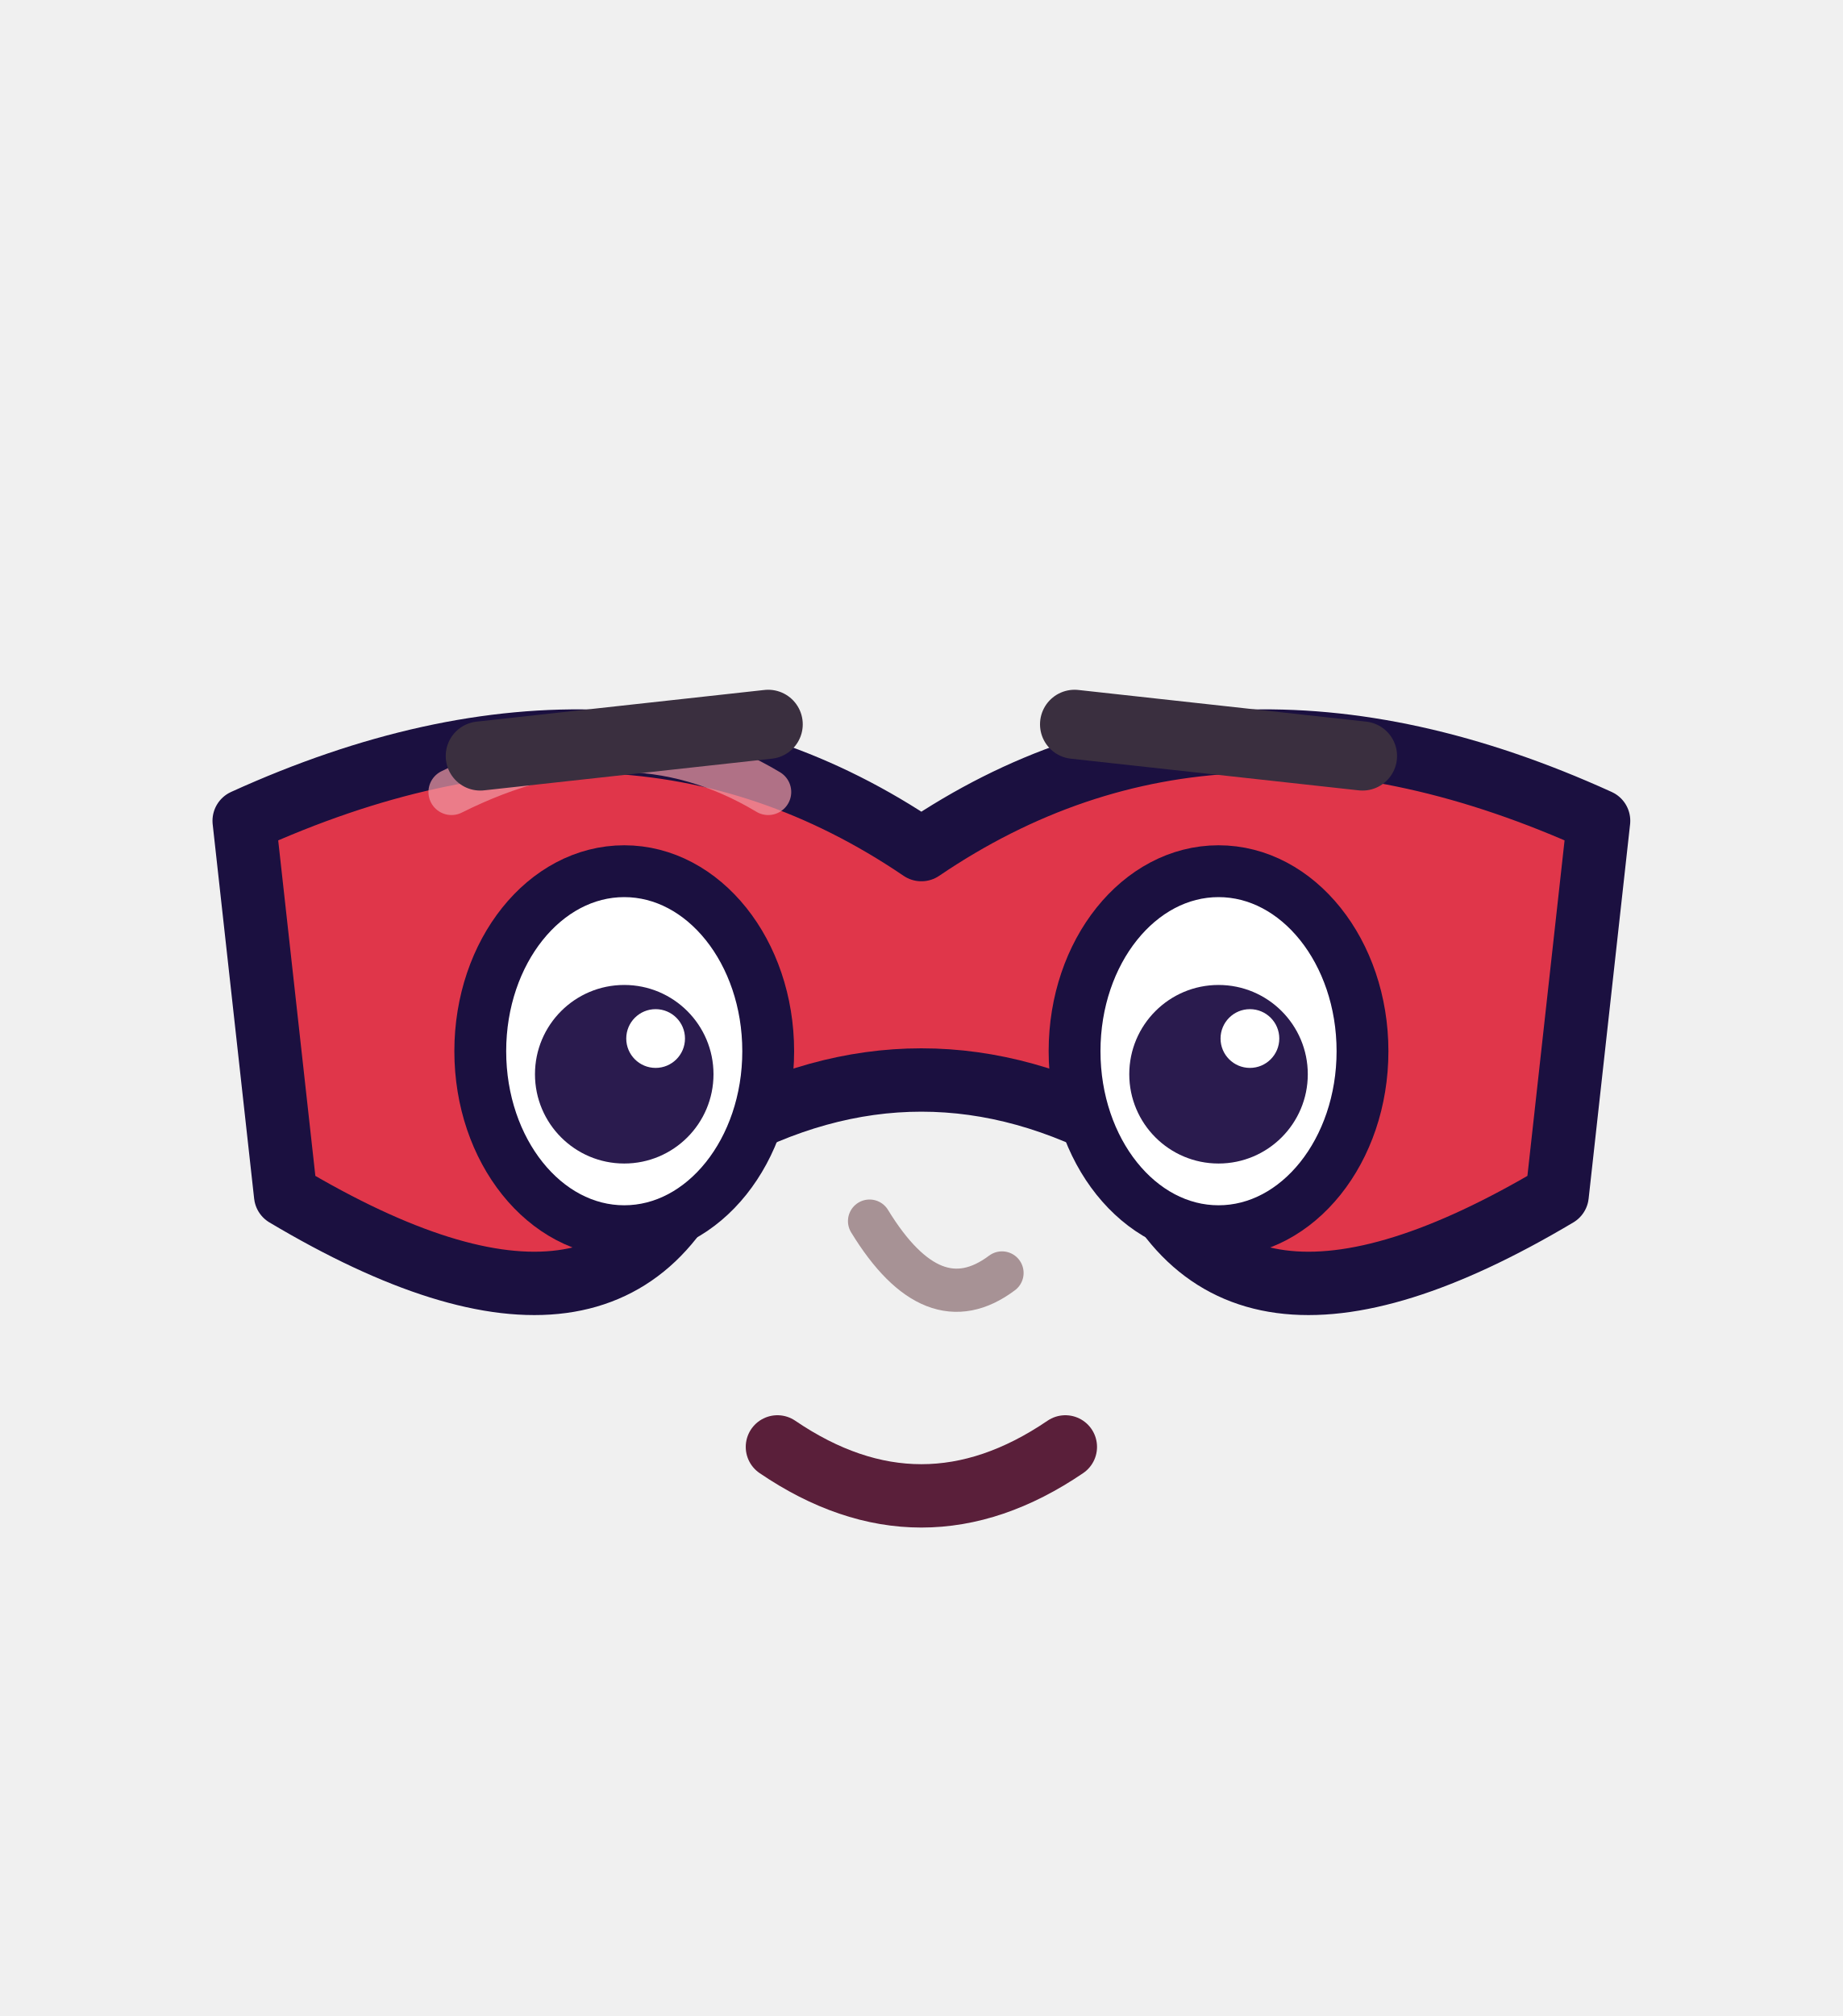
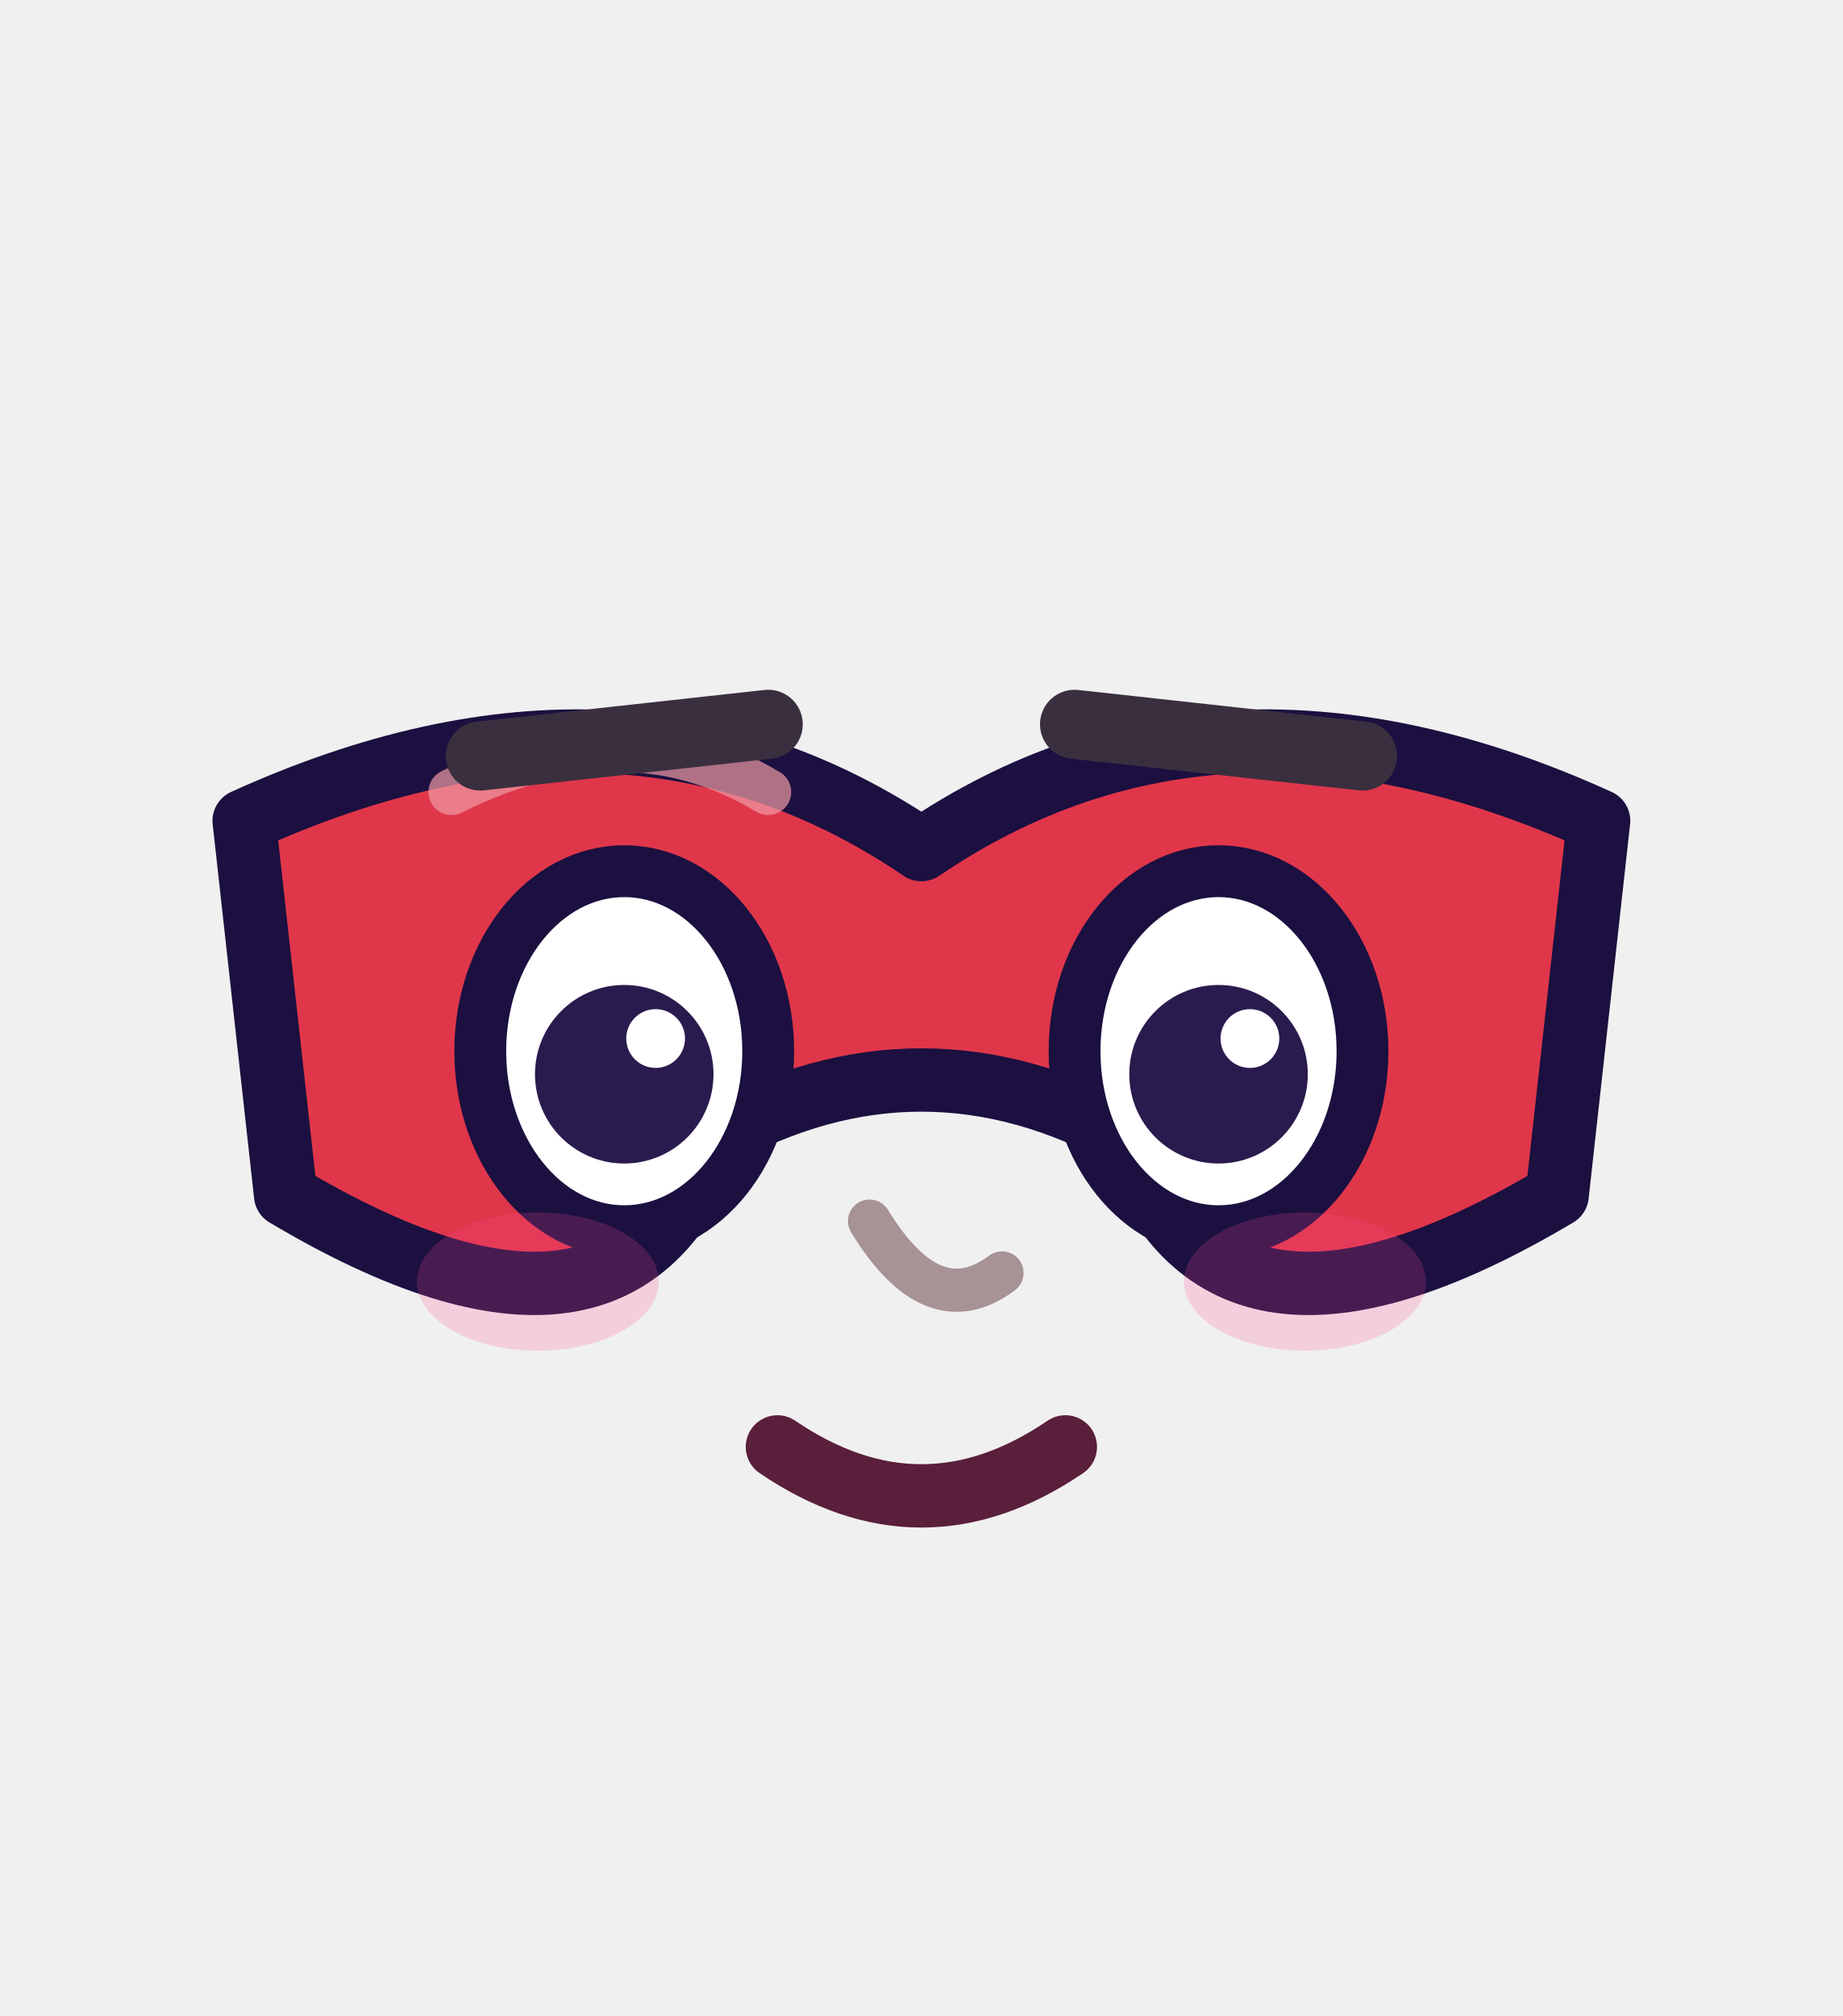
<svg xmlns="http://www.w3.org/2000/svg" width="128" height="140" viewBox="-32 -262 64 70">
  <path d="M-23.52 -233.5 Q-10.32 -239.5 0 -232.5 Q10.32 -239.5 23.52 -233.5 L22.08 -220.5 Q10.32 -213.5 7.2 -222.5 Q0 -226.5 -7.2 -222.5 Q-10.32 -213.5 -22.08 -220.5 Z" fill="#e0364a" stroke="#1b1040" stroke-width="2.2" stroke-linejoin="round" stroke-linecap="round" />
  <path d="M-16.32 -234.5 Q-10.32 -237.5 -5.32 -234.5" fill="none" stroke="#f09aa4" stroke-width="1.6" stroke-linejoin="round" stroke-linecap="round" stroke-opacity="0.7" />
  <ellipse cx="-10.32" cy="-225.5" rx="5" ry="6.25" fill="#ffffff" stroke="#1b1040" stroke-width="1.8" stroke-linejoin="round" />
  <circle cx="-10.32" cy="-224.7" r="3.1" fill="#2a1b4e" />
  <circle cx="-9.23" cy="-225.94" r="1.02" fill="#ffffff" />
  <ellipse cx="10.32" cy="-225.5" rx="5" ry="6.25" fill="#ffffff" stroke="#1b1040" stroke-width="1.8" stroke-linejoin="round" />
  <circle cx="10.32" cy="-224.7" r="3.1" fill="#2a1b4e" />
  <circle cx="11.41" cy="-225.94" r="1.02" fill="#ffffff" />
  <line x1="-15.32" y1="-235.75" x2="-5.32" y2="-236.85" stroke="#3a2f3f" stroke-width="2.4" stroke-linecap="round" />
  <line x1="5.32" y1="-236.85" x2="15.32" y2="-235.75" stroke="#3a2f3f" stroke-width="2.4" stroke-linecap="round" />
  <path d="M-5 -211.76 Q0 -208.36 5 -211.76" fill="none" stroke="#5a1f3a" stroke-width="2.2" stroke-linejoin="round" stroke-linecap="round" />
+   <ellipse cx="-13.32" cy="-217.5" rx="4.2" ry="2.4" fill="#ff4f9a" fill-opacity="0.2" />
+   <ellipse cx="13.32" cy="-217.5" rx="4.2" ry="2.4" fill="#ff4f9a" fill-opacity="0.2" />
  <path d="M-1.8 -219.6 Q0.4 -216 2.8 -217.8" fill="none" stroke="#9a8285" stroke-width="1.5" stroke-linejoin="round" stroke-linecap="round" stroke-opacity="0.85" />
</svg>
